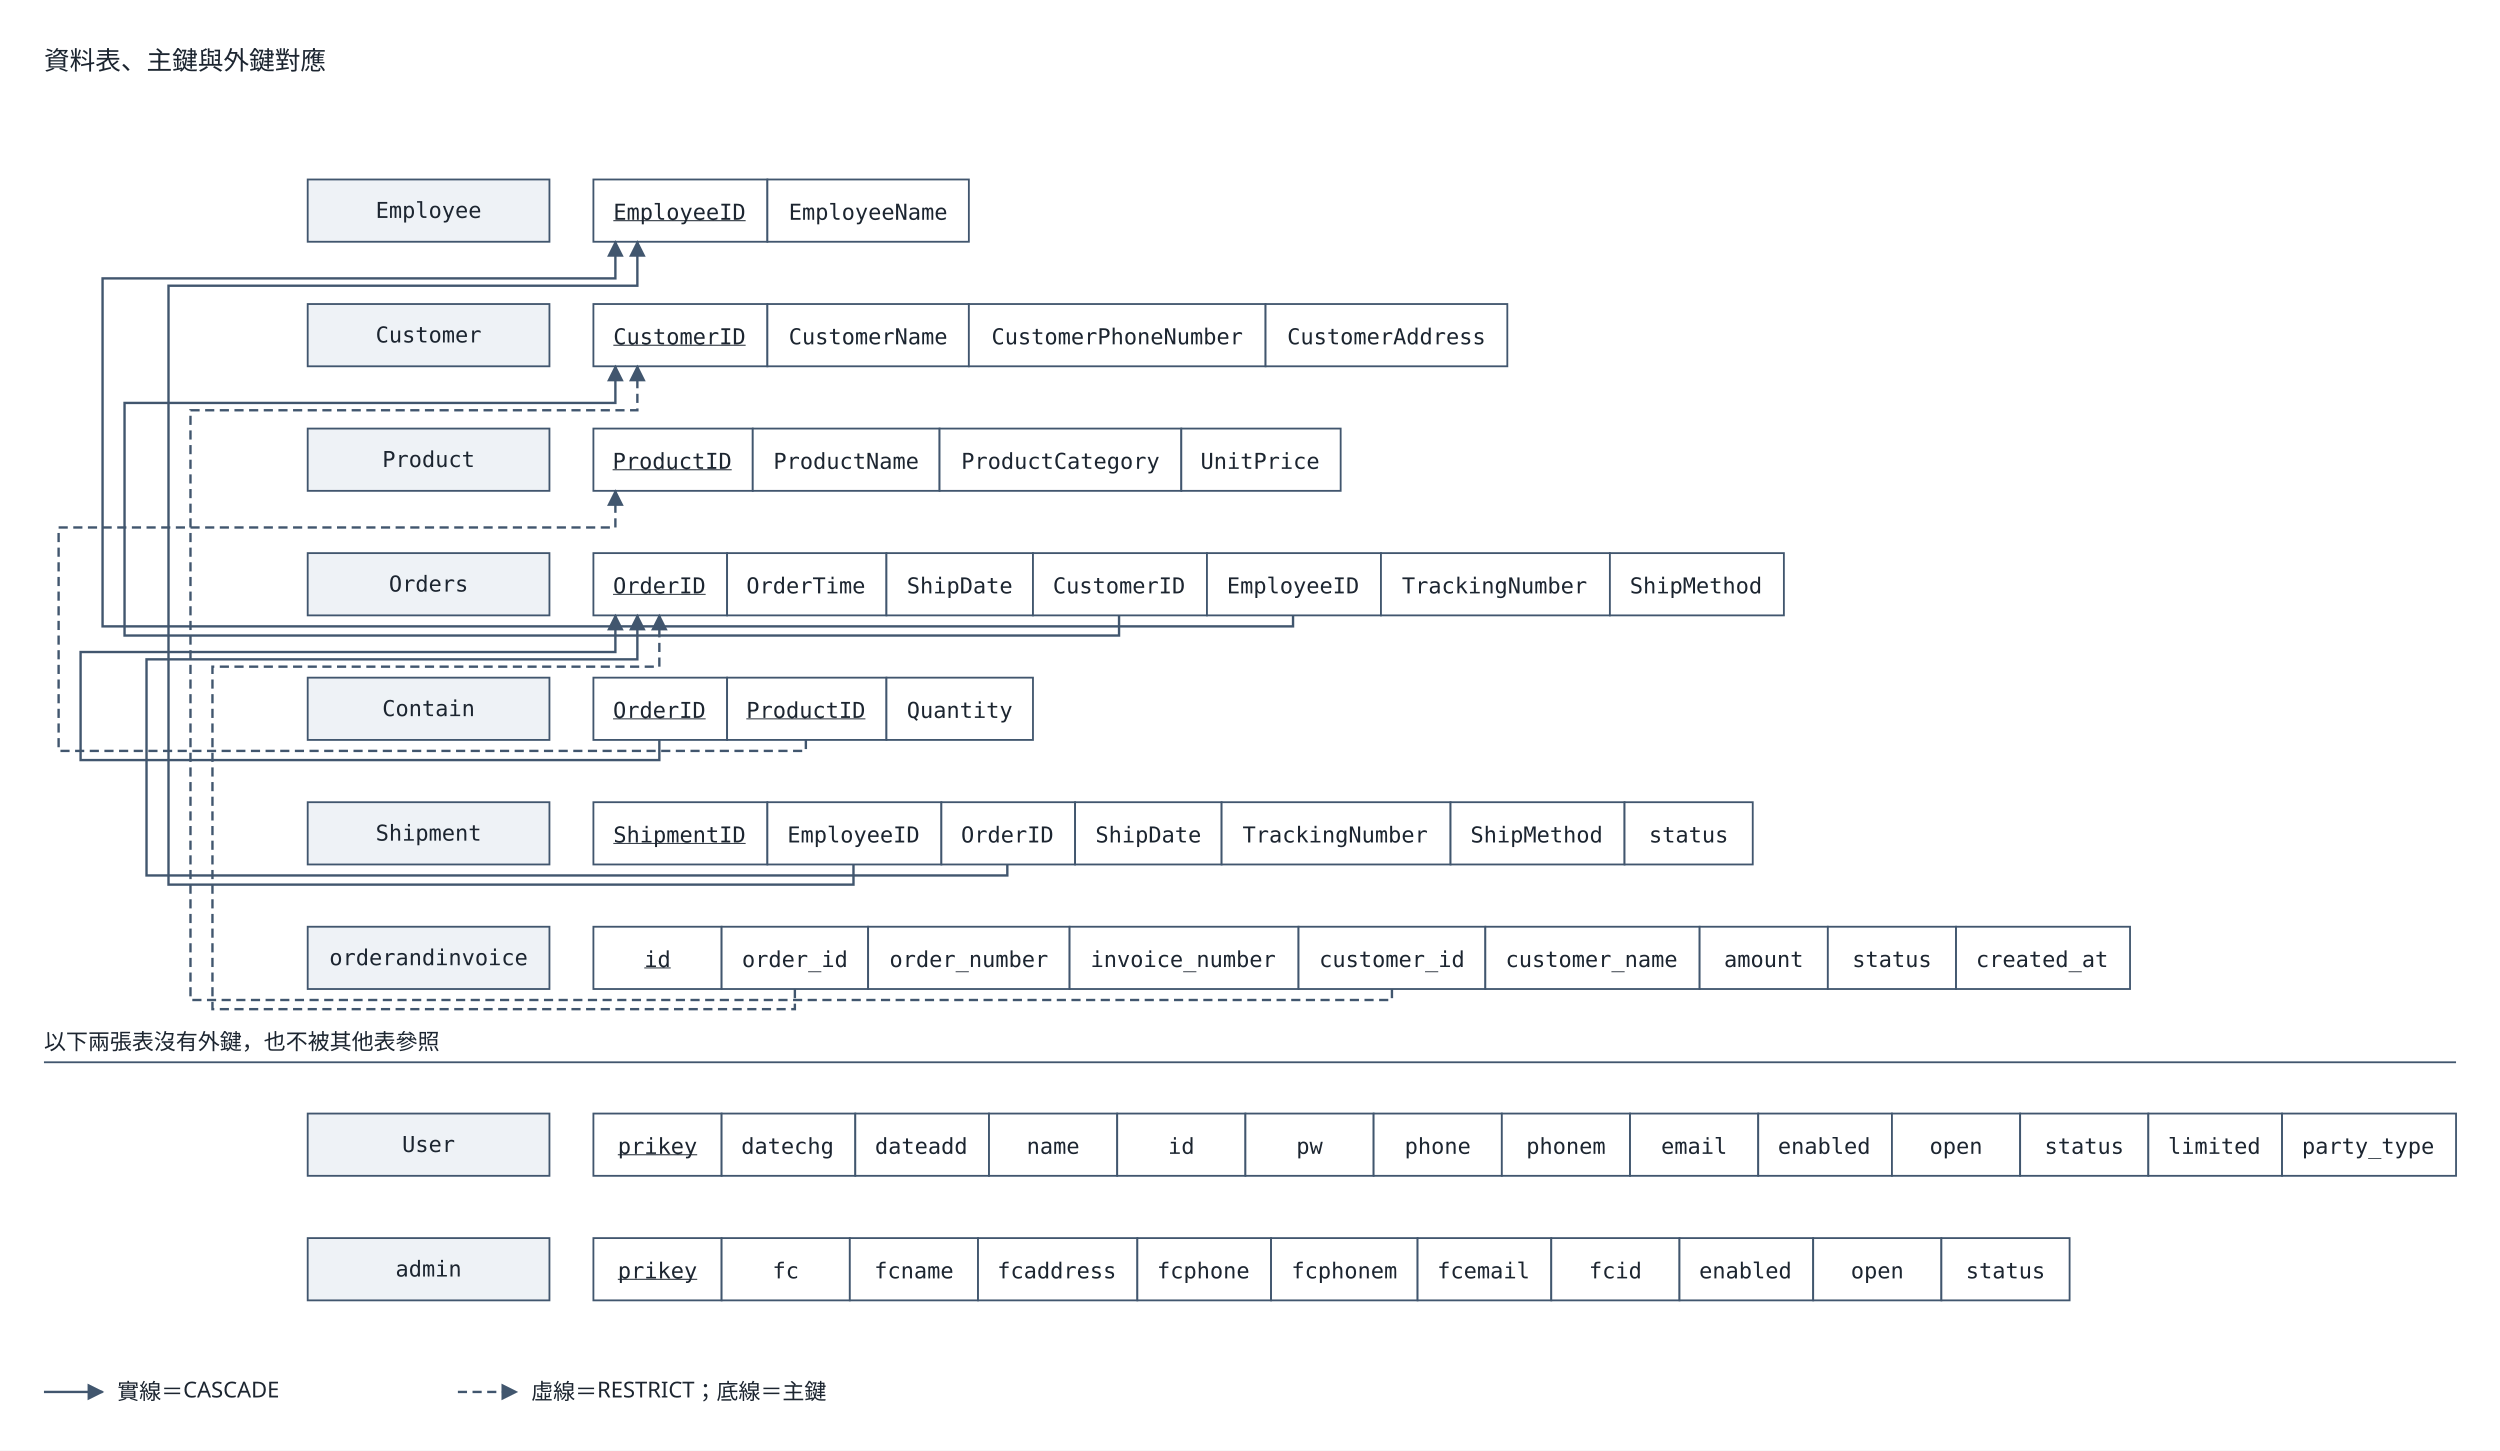
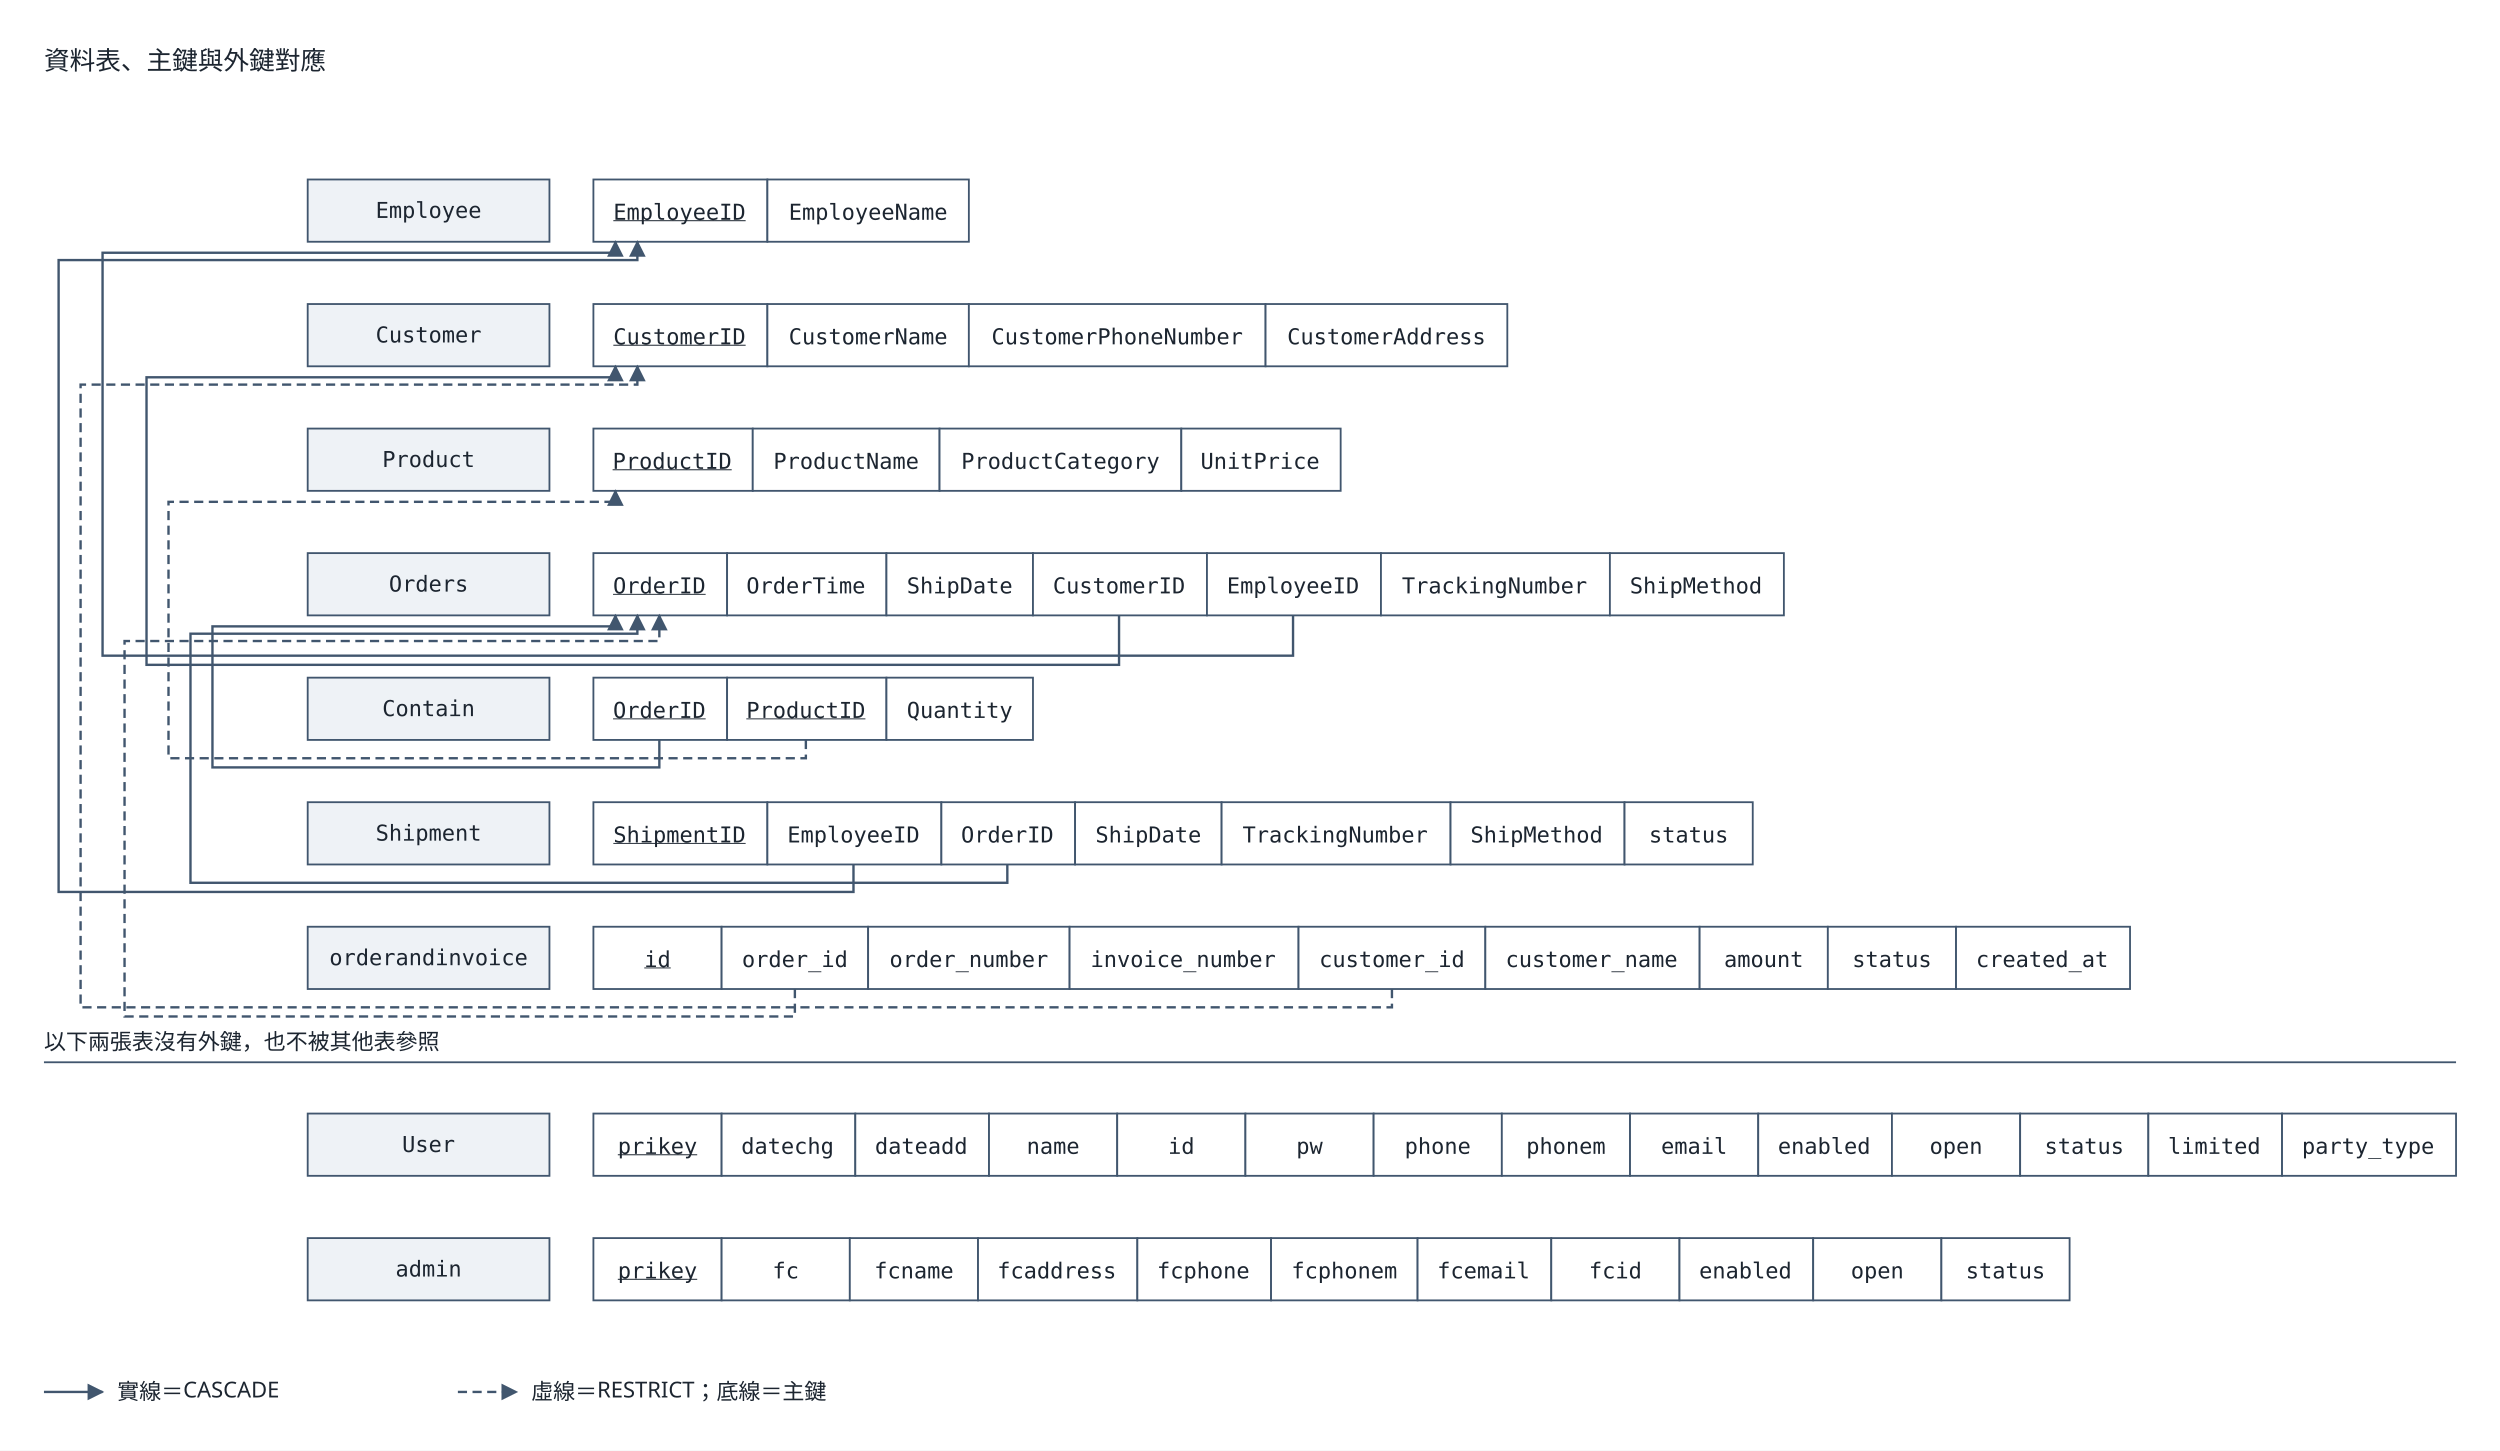
<svg xmlns="http://www.w3.org/2000/svg" width="1365" height="792" viewBox="0 0 1365 792" role="img">
  <defs>
    <marker id="arrow" viewBox="0 0 10 10" refX="9" refY="5" markerWidth="7" markerHeight="7" orient="auto">
      <path d="M 0 0 L 10 5 L 0 10 z" fill="#41566e" />
    </marker>
  </defs>
  <rect data-kind="background" x="0" y="0" width="1365" height="792" fill="#ffffff" />
  <text data-kind="caption" x="24" y="38" fill="#1c2530" font-family="&quot;Microsoft JhengHei&quot;, &quot;Noto Sans TC&quot;, &quot;PingFang TC&quot;, sans-serif" font-size="14">資料表、主鍵與外鍵對應</text>
  <rect data-kind="table" data-table="Employee" x="168" y="98" width="132" height="34" fill="#eef2f6" stroke="#41566e" stroke-width="1" />
  <text data-kind="table-name" data-table="Employee" x="234" y="119" text-anchor="middle" fill="#1c2530" font-family="Consolas, Menlo, &quot;DejaVu Sans Mono&quot;, monospace" font-size="12">Employee</text>
  <rect data-kind="field" data-table="Employee" data-column="EmployeeID" x="324" y="98" width="95" height="34" fill="#ffffff" stroke="#41566e" stroke-width="1" />
  <text data-kind="field-name" data-table="Employee" data-column="EmployeeID" x="371" y="120" text-anchor="middle" fill="#1c2530" font-family="Consolas, Menlo, &quot;DejaVu Sans Mono&quot;, monospace" font-size="12" text-decoration="underline">EmployeeID</text>
  <rect data-kind="field" data-table="Employee" data-column="EmployeeName" x="419" y="98" width="110" height="34" fill="#ffffff" stroke="#41566e" stroke-width="1" />
  <text data-kind="field-name" data-table="Employee" data-column="EmployeeName" x="474" y="120" text-anchor="middle" fill="#1c2530" font-family="Consolas, Menlo, &quot;DejaVu Sans Mono&quot;, monospace" font-size="12">EmployeeName</text>
  <rect data-kind="table" data-table="Customer" x="168" y="166" width="132" height="34" fill="#eef2f6" stroke="#41566e" stroke-width="1" />
  <text data-kind="table-name" data-table="Customer" x="234" y="187" text-anchor="middle" fill="#1c2530" font-family="Consolas, Menlo, &quot;DejaVu Sans Mono&quot;, monospace" font-size="12">Customer</text>
  <rect data-kind="field" data-table="Customer" data-column="CustomerID" x="324" y="166" width="95" height="34" fill="#ffffff" stroke="#41566e" stroke-width="1" />
  <text data-kind="field-name" data-table="Customer" data-column="CustomerID" x="371" y="188" text-anchor="middle" fill="#1c2530" font-family="Consolas, Menlo, &quot;DejaVu Sans Mono&quot;, monospace" font-size="12" text-decoration="underline">CustomerID</text>
  <rect data-kind="field" data-table="Customer" data-column="CustomerName" x="419" y="166" width="110" height="34" fill="#ffffff" stroke="#41566e" stroke-width="1" />
  <text data-kind="field-name" data-table="Customer" data-column="CustomerName" x="474" y="188" text-anchor="middle" fill="#1c2530" font-family="Consolas, Menlo, &quot;DejaVu Sans Mono&quot;, monospace" font-size="12">CustomerName</text>
  <rect data-kind="field" data-table="Customer" data-column="CustomerPhoneNumber" x="529" y="166" width="162" height="34" fill="#ffffff" stroke="#41566e" stroke-width="1" />
  <text data-kind="field-name" data-table="Customer" data-column="CustomerPhoneNumber" x="610" y="188" text-anchor="middle" fill="#1c2530" font-family="Consolas, Menlo, &quot;DejaVu Sans Mono&quot;, monospace" font-size="12">CustomerPhoneNumber</text>
  <rect data-kind="field" data-table="Customer" data-column="CustomerAddress" x="691" y="166" width="132" height="34" fill="#ffffff" stroke="#41566e" stroke-width="1" />
  <text data-kind="field-name" data-table="Customer" data-column="CustomerAddress" x="757" y="188" text-anchor="middle" fill="#1c2530" font-family="Consolas, Menlo, &quot;DejaVu Sans Mono&quot;, monospace" font-size="12">CustomerAddress</text>
  <rect data-kind="table" data-table="Product" x="168" y="234" width="132" height="34" fill="#eef2f6" stroke="#41566e" stroke-width="1" />
  <text data-kind="table-name" data-table="Product" x="234" y="255" text-anchor="middle" fill="#1c2530" font-family="Consolas, Menlo, &quot;DejaVu Sans Mono&quot;, monospace" font-size="12">Product</text>
  <rect data-kind="field" data-table="Product" data-column="ProductID" x="324" y="234" width="87" height="34" fill="#ffffff" stroke="#41566e" stroke-width="1" />
  <text data-kind="field-name" data-table="Product" data-column="ProductID" x="367" y="256" text-anchor="middle" fill="#1c2530" font-family="Consolas, Menlo, &quot;DejaVu Sans Mono&quot;, monospace" font-size="12" text-decoration="underline">ProductID</text>
  <rect data-kind="field" data-table="Product" data-column="ProductName" x="411" y="234" width="102" height="34" fill="#ffffff" stroke="#41566e" stroke-width="1" />
  <text data-kind="field-name" data-table="Product" data-column="ProductName" x="462" y="256" text-anchor="middle" fill="#1c2530" font-family="Consolas, Menlo, &quot;DejaVu Sans Mono&quot;, monospace" font-size="12">ProductName</text>
  <rect data-kind="field" data-table="Product" data-column="ProductCategory" x="513" y="234" width="132" height="34" fill="#ffffff" stroke="#41566e" stroke-width="1" />
  <text data-kind="field-name" data-table="Product" data-column="ProductCategory" x="579" y="256" text-anchor="middle" fill="#1c2530" font-family="Consolas, Menlo, &quot;DejaVu Sans Mono&quot;, monospace" font-size="12">ProductCategory</text>
  <rect data-kind="field" data-table="Product" data-column="UnitPrice" x="645" y="234" width="87" height="34" fill="#ffffff" stroke="#41566e" stroke-width="1" />
  <text data-kind="field-name" data-table="Product" data-column="UnitPrice" x="688" y="256" text-anchor="middle" fill="#1c2530" font-family="Consolas, Menlo, &quot;DejaVu Sans Mono&quot;, monospace" font-size="12">UnitPrice</text>
  <rect data-kind="table" data-table="Orders" x="168" y="302" width="132" height="34" fill="#eef2f6" stroke="#41566e" stroke-width="1" />
  <text data-kind="table-name" data-table="Orders" x="234" y="323" text-anchor="middle" fill="#1c2530" font-family="Consolas, Menlo, &quot;DejaVu Sans Mono&quot;, monospace" font-size="12">Orders</text>
  <rect data-kind="field" data-table="Orders" data-column="OrderID" x="324" y="302" width="73" height="34" fill="#ffffff" stroke="#41566e" stroke-width="1" />
  <text data-kind="field-name" data-table="Orders" data-column="OrderID" x="360" y="324" text-anchor="middle" fill="#1c2530" font-family="Consolas, Menlo, &quot;DejaVu Sans Mono&quot;, monospace" font-size="12" text-decoration="underline">OrderID</text>
  <rect data-kind="field" data-table="Orders" data-column="OrderTime" x="397" y="302" width="87" height="34" fill="#ffffff" stroke="#41566e" stroke-width="1" />
  <text data-kind="field-name" data-table="Orders" data-column="OrderTime" x="440" y="324" text-anchor="middle" fill="#1c2530" font-family="Consolas, Menlo, &quot;DejaVu Sans Mono&quot;, monospace" font-size="12">OrderTime</text>
  <rect data-kind="field" data-table="Orders" data-column="ShipDate" x="484" y="302" width="80" height="34" fill="#ffffff" stroke="#41566e" stroke-width="1" />
  <text data-kind="field-name" data-table="Orders" data-column="ShipDate" x="524" y="324" text-anchor="middle" fill="#1c2530" font-family="Consolas, Menlo, &quot;DejaVu Sans Mono&quot;, monospace" font-size="12">ShipDate</text>
  <rect data-kind="field" data-table="Orders" data-column="CustomerID" x="564" y="302" width="95" height="34" fill="#ffffff" stroke="#41566e" stroke-width="1" />
  <text data-kind="field-name" data-table="Orders" data-column="CustomerID" x="611" y="324" text-anchor="middle" fill="#1c2530" font-family="Consolas, Menlo, &quot;DejaVu Sans Mono&quot;, monospace" font-size="12">CustomerID</text>
  <rect data-kind="field" data-table="Orders" data-column="EmployeeID" x="659" y="302" width="95" height="34" fill="#ffffff" stroke="#41566e" stroke-width="1" />
  <text data-kind="field-name" data-table="Orders" data-column="EmployeeID" x="706" y="324" text-anchor="middle" fill="#1c2530" font-family="Consolas, Menlo, &quot;DejaVu Sans Mono&quot;, monospace" font-size="12">EmployeeID</text>
  <rect data-kind="field" data-table="Orders" data-column="TrackingNumber" x="754" y="302" width="125" height="34" fill="#ffffff" stroke="#41566e" stroke-width="1" />
  <text data-kind="field-name" data-table="Orders" data-column="TrackingNumber" x="816" y="324" text-anchor="middle" fill="#1c2530" font-family="Consolas, Menlo, &quot;DejaVu Sans Mono&quot;, monospace" font-size="12">TrackingNumber</text>
  <rect data-kind="field" data-table="Orders" data-column="ShipMethod" x="879" y="302" width="95" height="34" fill="#ffffff" stroke="#41566e" stroke-width="1" />
  <text data-kind="field-name" data-table="Orders" data-column="ShipMethod" x="926" y="324" text-anchor="middle" fill="#1c2530" font-family="Consolas, Menlo, &quot;DejaVu Sans Mono&quot;, monospace" font-size="12">ShipMethod</text>
  <rect data-kind="table" data-table="Contain" x="168" y="370" width="132" height="34" fill="#eef2f6" stroke="#41566e" stroke-width="1" />
  <text data-kind="table-name" data-table="Contain" x="234" y="391" text-anchor="middle" fill="#1c2530" font-family="Consolas, Menlo, &quot;DejaVu Sans Mono&quot;, monospace" font-size="12">Contain</text>
  <rect data-kind="field" data-table="Contain" data-column="OrderID" x="324" y="370" width="73" height="34" fill="#ffffff" stroke="#41566e" stroke-width="1" />
  <text data-kind="field-name" data-table="Contain" data-column="OrderID" x="360" y="392" text-anchor="middle" fill="#1c2530" font-family="Consolas, Menlo, &quot;DejaVu Sans Mono&quot;, monospace" font-size="12" text-decoration="underline">OrderID</text>
  <rect data-kind="field" data-table="Contain" data-column="ProductID" x="397" y="370" width="87" height="34" fill="#ffffff" stroke="#41566e" stroke-width="1" />
  <text data-kind="field-name" data-table="Contain" data-column="ProductID" x="440" y="392" text-anchor="middle" fill="#1c2530" font-family="Consolas, Menlo, &quot;DejaVu Sans Mono&quot;, monospace" font-size="12" text-decoration="underline">ProductID</text>
  <rect data-kind="field" data-table="Contain" data-column="Quantity" x="484" y="370" width="80" height="34" fill="#ffffff" stroke="#41566e" stroke-width="1" />
  <text data-kind="field-name" data-table="Contain" data-column="Quantity" x="524" y="392" text-anchor="middle" fill="#1c2530" font-family="Consolas, Menlo, &quot;DejaVu Sans Mono&quot;, monospace" font-size="12">Quantity</text>
  <rect data-kind="table" data-table="Shipment" x="168" y="438" width="132" height="34" fill="#eef2f6" stroke="#41566e" stroke-width="1" />
  <text data-kind="table-name" data-table="Shipment" x="234" y="459" text-anchor="middle" fill="#1c2530" font-family="Consolas, Menlo, &quot;DejaVu Sans Mono&quot;, monospace" font-size="12">Shipment</text>
  <rect data-kind="field" data-table="Shipment" data-column="ShipmentID" x="324" y="438" width="95" height="34" fill="#ffffff" stroke="#41566e" stroke-width="1" />
  <text data-kind="field-name" data-table="Shipment" data-column="ShipmentID" x="371" y="460" text-anchor="middle" fill="#1c2530" font-family="Consolas, Menlo, &quot;DejaVu Sans Mono&quot;, monospace" font-size="12" text-decoration="underline">ShipmentID</text>
  <rect data-kind="field" data-table="Shipment" data-column="EmployeeID" x="419" y="438" width="95" height="34" fill="#ffffff" stroke="#41566e" stroke-width="1" />
  <text data-kind="field-name" data-table="Shipment" data-column="EmployeeID" x="466" y="460" text-anchor="middle" fill="#1c2530" font-family="Consolas, Menlo, &quot;DejaVu Sans Mono&quot;, monospace" font-size="12">EmployeeID</text>
  <rect data-kind="field" data-table="Shipment" data-column="OrderID" x="514" y="438" width="73" height="34" fill="#ffffff" stroke="#41566e" stroke-width="1" />
  <text data-kind="field-name" data-table="Shipment" data-column="OrderID" x="550" y="460" text-anchor="middle" fill="#1c2530" font-family="Consolas, Menlo, &quot;DejaVu Sans Mono&quot;, monospace" font-size="12">OrderID</text>
  <rect data-kind="field" data-table="Shipment" data-column="ShipDate" x="587" y="438" width="80" height="34" fill="#ffffff" stroke="#41566e" stroke-width="1" />
  <text data-kind="field-name" data-table="Shipment" data-column="ShipDate" x="627" y="460" text-anchor="middle" fill="#1c2530" font-family="Consolas, Menlo, &quot;DejaVu Sans Mono&quot;, monospace" font-size="12">ShipDate</text>
  <rect data-kind="field" data-table="Shipment" data-column="TrackingNumber" x="667" y="438" width="125" height="34" fill="#ffffff" stroke="#41566e" stroke-width="1" />
  <text data-kind="field-name" data-table="Shipment" data-column="TrackingNumber" x="729" y="460" text-anchor="middle" fill="#1c2530" font-family="Consolas, Menlo, &quot;DejaVu Sans Mono&quot;, monospace" font-size="12">TrackingNumber</text>
  <rect data-kind="field" data-table="Shipment" data-column="ShipMethod" x="792" y="438" width="95" height="34" fill="#ffffff" stroke="#41566e" stroke-width="1" />
  <text data-kind="field-name" data-table="Shipment" data-column="ShipMethod" x="839" y="460" text-anchor="middle" fill="#1c2530" font-family="Consolas, Menlo, &quot;DejaVu Sans Mono&quot;, monospace" font-size="12">ShipMethod</text>
  <rect data-kind="field" data-table="Shipment" data-column="status" x="887" y="438" width="70" height="34" fill="#ffffff" stroke="#41566e" stroke-width="1" />
  <text data-kind="field-name" data-table="Shipment" data-column="status" x="922" y="460" text-anchor="middle" fill="#1c2530" font-family="Consolas, Menlo, &quot;DejaVu Sans Mono&quot;, monospace" font-size="12">status</text>
  <rect data-kind="table" data-table="orderandinvoice" x="168" y="506" width="132" height="34" fill="#eef2f6" stroke="#41566e" stroke-width="1" />
  <text data-kind="table-name" data-table="orderandinvoice" x="234" y="527" text-anchor="middle" fill="#1c2530" font-family="Consolas, Menlo, &quot;DejaVu Sans Mono&quot;, monospace" font-size="12">orderandinvoice</text>
  <rect data-kind="field" data-table="orderandinvoice" data-column="id" x="324" y="506" width="70" height="34" fill="#ffffff" stroke="#41566e" stroke-width="1" />
  <text data-kind="field-name" data-table="orderandinvoice" data-column="id" x="359" y="528" text-anchor="middle" fill="#1c2530" font-family="Consolas, Menlo, &quot;DejaVu Sans Mono&quot;, monospace" font-size="12" text-decoration="underline">id</text>
  <rect data-kind="field" data-table="orderandinvoice" data-column="order_id" x="394" y="506" width="80" height="34" fill="#ffffff" stroke="#41566e" stroke-width="1" />
  <text data-kind="field-name" data-table="orderandinvoice" data-column="order_id" x="434" y="528" text-anchor="middle" fill="#1c2530" font-family="Consolas, Menlo, &quot;DejaVu Sans Mono&quot;, monospace" font-size="12">order_id</text>
  <rect data-kind="field" data-table="orderandinvoice" data-column="order_number" x="474" y="506" width="110" height="34" fill="#ffffff" stroke="#41566e" stroke-width="1" />
  <text data-kind="field-name" data-table="orderandinvoice" data-column="order_number" x="529" y="528" text-anchor="middle" fill="#1c2530" font-family="Consolas, Menlo, &quot;DejaVu Sans Mono&quot;, monospace" font-size="12">order_number</text>
  <rect data-kind="field" data-table="orderandinvoice" data-column="invoice_number" x="584" y="506" width="125" height="34" fill="#ffffff" stroke="#41566e" stroke-width="1" />
  <text data-kind="field-name" data-table="orderandinvoice" data-column="invoice_number" x="646" y="528" text-anchor="middle" fill="#1c2530" font-family="Consolas, Menlo, &quot;DejaVu Sans Mono&quot;, monospace" font-size="12">invoice_number</text>
  <rect data-kind="field" data-table="orderandinvoice" data-column="customer_id" x="709" y="506" width="102" height="34" fill="#ffffff" stroke="#41566e" stroke-width="1" />
  <text data-kind="field-name" data-table="orderandinvoice" data-column="customer_id" x="760" y="528" text-anchor="middle" fill="#1c2530" font-family="Consolas, Menlo, &quot;DejaVu Sans Mono&quot;, monospace" font-size="12">customer_id</text>
  <rect data-kind="field" data-table="orderandinvoice" data-column="customer_name" x="811" y="506" width="117" height="34" fill="#ffffff" stroke="#41566e" stroke-width="1" />
  <text data-kind="field-name" data-table="orderandinvoice" data-column="customer_name" x="869" y="528" text-anchor="middle" fill="#1c2530" font-family="Consolas, Menlo, &quot;DejaVu Sans Mono&quot;, monospace" font-size="12">customer_name</text>
  <rect data-kind="field" data-table="orderandinvoice" data-column="amount" x="928" y="506" width="70" height="34" fill="#ffffff" stroke="#41566e" stroke-width="1" />
  <text data-kind="field-name" data-table="orderandinvoice" data-column="amount" x="963" y="528" text-anchor="middle" fill="#1c2530" font-family="Consolas, Menlo, &quot;DejaVu Sans Mono&quot;, monospace" font-size="12">amount</text>
  <rect data-kind="field" data-table="orderandinvoice" data-column="status" x="998" y="506" width="70" height="34" fill="#ffffff" stroke="#41566e" stroke-width="1" />
  <text data-kind="field-name" data-table="orderandinvoice" data-column="status" x="1033" y="528" text-anchor="middle" fill="#1c2530" font-family="Consolas, Menlo, &quot;DejaVu Sans Mono&quot;, monospace" font-size="12">status</text>
  <rect data-kind="field" data-table="orderandinvoice" data-column="created_at" x="1068" y="506" width="95" height="34" fill="#ffffff" stroke="#41566e" stroke-width="1" />
  <text data-kind="field-name" data-table="orderandinvoice" data-column="created_at" x="1115" y="528" text-anchor="middle" fill="#1c2530" font-family="Consolas, Menlo, &quot;DejaVu Sans Mono&quot;, monospace" font-size="12">created_at</text>
  <rect data-kind="table" data-table="User" x="168" y="608" width="132" height="34" fill="#eef2f6" stroke="#41566e" stroke-width="1" />
  <text data-kind="table-name" data-table="User" x="234" y="629" text-anchor="middle" fill="#1c2530" font-family="Consolas, Menlo, &quot;DejaVu Sans Mono&quot;, monospace" font-size="12">User</text>
  <rect data-kind="field" data-table="User" data-column="prikey" x="324" y="608" width="70" height="34" fill="#ffffff" stroke="#41566e" stroke-width="1" />
  <text data-kind="field-name" data-table="User" data-column="prikey" x="359" y="630" text-anchor="middle" fill="#1c2530" font-family="Consolas, Menlo, &quot;DejaVu Sans Mono&quot;, monospace" font-size="12" text-decoration="underline">prikey</text>
  <rect data-kind="field" data-table="User" data-column="datechg" x="394" y="608" width="73" height="34" fill="#ffffff" stroke="#41566e" stroke-width="1" />
  <text data-kind="field-name" data-table="User" data-column="datechg" x="430" y="630" text-anchor="middle" fill="#1c2530" font-family="Consolas, Menlo, &quot;DejaVu Sans Mono&quot;, monospace" font-size="12">datechg</text>
  <rect data-kind="field" data-table="User" data-column="dateadd" x="467" y="608" width="73" height="34" fill="#ffffff" stroke="#41566e" stroke-width="1" />
  <text data-kind="field-name" data-table="User" data-column="dateadd" x="503" y="630" text-anchor="middle" fill="#1c2530" font-family="Consolas, Menlo, &quot;DejaVu Sans Mono&quot;, monospace" font-size="12">dateadd</text>
  <rect data-kind="field" data-table="User" data-column="name" x="540" y="608" width="70" height="34" fill="#ffffff" stroke="#41566e" stroke-width="1" />
  <text data-kind="field-name" data-table="User" data-column="name" x="575" y="630" text-anchor="middle" fill="#1c2530" font-family="Consolas, Menlo, &quot;DejaVu Sans Mono&quot;, monospace" font-size="12">name</text>
  <rect data-kind="field" data-table="User" data-column="id" x="610" y="608" width="70" height="34" fill="#ffffff" stroke="#41566e" stroke-width="1" />
  <text data-kind="field-name" data-table="User" data-column="id" x="645" y="630" text-anchor="middle" fill="#1c2530" font-family="Consolas, Menlo, &quot;DejaVu Sans Mono&quot;, monospace" font-size="12">id</text>
  <rect data-kind="field" data-table="User" data-column="pw" x="680" y="608" width="70" height="34" fill="#ffffff" stroke="#41566e" stroke-width="1" />
  <text data-kind="field-name" data-table="User" data-column="pw" x="715" y="630" text-anchor="middle" fill="#1c2530" font-family="Consolas, Menlo, &quot;DejaVu Sans Mono&quot;, monospace" font-size="12">pw</text>
  <rect data-kind="field" data-table="User" data-column="phone" x="750" y="608" width="70" height="34" fill="#ffffff" stroke="#41566e" stroke-width="1" />
  <text data-kind="field-name" data-table="User" data-column="phone" x="785" y="630" text-anchor="middle" fill="#1c2530" font-family="Consolas, Menlo, &quot;DejaVu Sans Mono&quot;, monospace" font-size="12">phone</text>
  <rect data-kind="field" data-table="User" data-column="phonem" x="820" y="608" width="70" height="34" fill="#ffffff" stroke="#41566e" stroke-width="1" />
  <text data-kind="field-name" data-table="User" data-column="phonem" x="855" y="630" text-anchor="middle" fill="#1c2530" font-family="Consolas, Menlo, &quot;DejaVu Sans Mono&quot;, monospace" font-size="12">phonem</text>
  <rect data-kind="field" data-table="User" data-column="email" x="890" y="608" width="70" height="34" fill="#ffffff" stroke="#41566e" stroke-width="1" />
  <text data-kind="field-name" data-table="User" data-column="email" x="925" y="630" text-anchor="middle" fill="#1c2530" font-family="Consolas, Menlo, &quot;DejaVu Sans Mono&quot;, monospace" font-size="12">email</text>
  <rect data-kind="field" data-table="User" data-column="enabled" x="960" y="608" width="73" height="34" fill="#ffffff" stroke="#41566e" stroke-width="1" />
  <text data-kind="field-name" data-table="User" data-column="enabled" x="996" y="630" text-anchor="middle" fill="#1c2530" font-family="Consolas, Menlo, &quot;DejaVu Sans Mono&quot;, monospace" font-size="12">enabled</text>
  <rect data-kind="field" data-table="User" data-column="open" x="1033" y="608" width="70" height="34" fill="#ffffff" stroke="#41566e" stroke-width="1" />
  <text data-kind="field-name" data-table="User" data-column="open" x="1068" y="630" text-anchor="middle" fill="#1c2530" font-family="Consolas, Menlo, &quot;DejaVu Sans Mono&quot;, monospace" font-size="12">open</text>
  <rect data-kind="field" data-table="User" data-column="status" x="1103" y="608" width="70" height="34" fill="#ffffff" stroke="#41566e" stroke-width="1" />
  <text data-kind="field-name" data-table="User" data-column="status" x="1138" y="630" text-anchor="middle" fill="#1c2530" font-family="Consolas, Menlo, &quot;DejaVu Sans Mono&quot;, monospace" font-size="12">status</text>
  <rect data-kind="field" data-table="User" data-column="limited" x="1173" y="608" width="73" height="34" fill="#ffffff" stroke="#41566e" stroke-width="1" />
  <text data-kind="field-name" data-table="User" data-column="limited" x="1209" y="630" text-anchor="middle" fill="#1c2530" font-family="Consolas, Menlo, &quot;DejaVu Sans Mono&quot;, monospace" font-size="12">limited</text>
  <rect data-kind="field" data-table="User" data-column="party_type" x="1246" y="608" width="95" height="34" fill="#ffffff" stroke="#41566e" stroke-width="1" />
  <text data-kind="field-name" data-table="User" data-column="party_type" x="1293" y="630" text-anchor="middle" fill="#1c2530" font-family="Consolas, Menlo, &quot;DejaVu Sans Mono&quot;, monospace" font-size="12">party_type</text>
  <rect data-kind="table" data-table="admin" x="168" y="676" width="132" height="34" fill="#eef2f6" stroke="#41566e" stroke-width="1" />
  <text data-kind="table-name" data-table="admin" x="234" y="697" text-anchor="middle" fill="#1c2530" font-family="Consolas, Menlo, &quot;DejaVu Sans Mono&quot;, monospace" font-size="12">admin</text>
  <rect data-kind="field" data-table="admin" data-column="prikey" x="324" y="676" width="70" height="34" fill="#ffffff" stroke="#41566e" stroke-width="1" />
  <text data-kind="field-name" data-table="admin" data-column="prikey" x="359" y="698" text-anchor="middle" fill="#1c2530" font-family="Consolas, Menlo, &quot;DejaVu Sans Mono&quot;, monospace" font-size="12" text-decoration="underline">prikey</text>
  <rect data-kind="field" data-table="admin" data-column="fc" x="394" y="676" width="70" height="34" fill="#ffffff" stroke="#41566e" stroke-width="1" />
  <text data-kind="field-name" data-table="admin" data-column="fc" x="429" y="698" text-anchor="middle" fill="#1c2530" font-family="Consolas, Menlo, &quot;DejaVu Sans Mono&quot;, monospace" font-size="12">fc</text>
  <rect data-kind="field" data-table="admin" data-column="fcname" x="464" y="676" width="70" height="34" fill="#ffffff" stroke="#41566e" stroke-width="1" />
  <text data-kind="field-name" data-table="admin" data-column="fcname" x="499" y="698" text-anchor="middle" fill="#1c2530" font-family="Consolas, Menlo, &quot;DejaVu Sans Mono&quot;, monospace" font-size="12">fcname</text>
  <rect data-kind="field" data-table="admin" data-column="fcaddress" x="534" y="676" width="87" height="34" fill="#ffffff" stroke="#41566e" stroke-width="1" />
  <text data-kind="field-name" data-table="admin" data-column="fcaddress" x="577" y="698" text-anchor="middle" fill="#1c2530" font-family="Consolas, Menlo, &quot;DejaVu Sans Mono&quot;, monospace" font-size="12">fcaddress</text>
  <rect data-kind="field" data-table="admin" data-column="fcphone" x="621" y="676" width="73" height="34" fill="#ffffff" stroke="#41566e" stroke-width="1" />
  <text data-kind="field-name" data-table="admin" data-column="fcphone" x="657" y="698" text-anchor="middle" fill="#1c2530" font-family="Consolas, Menlo, &quot;DejaVu Sans Mono&quot;, monospace" font-size="12">fcphone</text>
  <rect data-kind="field" data-table="admin" data-column="fcphonem" x="694" y="676" width="80" height="34" fill="#ffffff" stroke="#41566e" stroke-width="1" />
  <text data-kind="field-name" data-table="admin" data-column="fcphonem" x="734" y="698" text-anchor="middle" fill="#1c2530" font-family="Consolas, Menlo, &quot;DejaVu Sans Mono&quot;, monospace" font-size="12">fcphonem</text>
  <rect data-kind="field" data-table="admin" data-column="fcemail" x="774" y="676" width="73" height="34" fill="#ffffff" stroke="#41566e" stroke-width="1" />
  <text data-kind="field-name" data-table="admin" data-column="fcemail" x="810" y="698" text-anchor="middle" fill="#1c2530" font-family="Consolas, Menlo, &quot;DejaVu Sans Mono&quot;, monospace" font-size="12">fcemail</text>
  <rect data-kind="field" data-table="admin" data-column="fcid" x="847" y="676" width="70" height="34" fill="#ffffff" stroke="#41566e" stroke-width="1" />
  <text data-kind="field-name" data-table="admin" data-column="fcid" x="882" y="698" text-anchor="middle" fill="#1c2530" font-family="Consolas, Menlo, &quot;DejaVu Sans Mono&quot;, monospace" font-size="12">fcid</text>
  <rect data-kind="field" data-table="admin" data-column="enabled" x="917" y="676" width="73" height="34" fill="#ffffff" stroke="#41566e" stroke-width="1" />
  <text data-kind="field-name" data-table="admin" data-column="enabled" x="953" y="698" text-anchor="middle" fill="#1c2530" font-family="Consolas, Menlo, &quot;DejaVu Sans Mono&quot;, monospace" font-size="12">enabled</text>
  <rect data-kind="field" data-table="admin" data-column="open" x="990" y="676" width="70" height="34" fill="#ffffff" stroke="#41566e" stroke-width="1" />
  <text data-kind="field-name" data-table="admin" data-column="open" x="1025" y="698" text-anchor="middle" fill="#1c2530" font-family="Consolas, Menlo, &quot;DejaVu Sans Mono&quot;, monospace" font-size="12">open</text>
  <rect data-kind="field" data-table="admin" data-column="status" x="1060" y="676" width="70" height="34" fill="#ffffff" stroke="#41566e" stroke-width="1" />
  <text data-kind="field-name" data-table="admin" data-column="status" x="1095" y="698" text-anchor="middle" fill="#1c2530" font-family="Consolas, Menlo, &quot;DejaVu Sans Mono&quot;, monospace" font-size="12">status</text>
  <line data-kind="separator" x1="24" y1="580" x2="1341" y2="580" stroke="#41566e" stroke-width="1" />
  <text data-kind="isolated-note" x="24" y="573" fill="#1c2530" font-family="&quot;Microsoft JhengHei&quot;, &quot;Noto Sans TC&quot;, &quot;PingFang TC&quot;, sans-serif" font-size="12">以下兩張表沒有外鍵，也不被其他表參照</text>
-   <path data-kind="fk" data-from="Contain.ProductID" data-to="Product.ProductID" data-delete="RESTRICT" d="M 440 404 V 410 H 32 V 288 H 336 V 268" fill="none" stroke="#41566e" stroke-width="1.3" marker-end="url(#arrow)" stroke-dasharray="5 3" />
-   <path data-kind="fk" data-from="Contain.OrderID" data-to="Orders.OrderID" data-delete="CASCADE" d="M 360 404 V 415 H 44 V 356 H 336 V 336" fill="none" stroke="#41566e" stroke-width="1.3" marker-end="url(#arrow)" />
-   <path data-kind="fk" data-from="Orders.EmployeeID" data-to="Employee.EmployeeID" data-delete="CASCADE" d="M 706 336 V 342 H 56 V 152 H 336 V 132" fill="none" stroke="#41566e" stroke-width="1.3" marker-end="url(#arrow)" />
-   <path data-kind="fk" data-from="Orders.CustomerID" data-to="Customer.CustomerID" data-delete="CASCADE" d="M 611 336 V 347 H 68 V 220 H 336 V 200" fill="none" stroke="#41566e" stroke-width="1.3" marker-end="url(#arrow)" />
-   <path data-kind="fk" data-from="Shipment.OrderID" data-to="Orders.OrderID" data-delete="CASCADE" d="M 550 472 V 478 H 80 V 360 H 348 V 336" fill="none" stroke="#41566e" stroke-width="1.3" marker-end="url(#arrow)" />
-   <path data-kind="fk" data-from="Shipment.EmployeeID" data-to="Employee.EmployeeID" data-delete="CASCADE" d="M 466 472 V 483 H 92 V 156 H 348 V 132" fill="none" stroke="#41566e" stroke-width="1.3" marker-end="url(#arrow)" />
-   <path data-kind="fk" data-from="orderandinvoice.customer_id" data-to="Customer.CustomerID" data-delete="RESTRICT" d="M 760 540 V 546 H 104 V 224 H 348 V 200" fill="none" stroke="#41566e" stroke-width="1.3" marker-end="url(#arrow)" stroke-dasharray="5 3" />
-   <path data-kind="fk" data-from="orderandinvoice.order_id" data-to="Orders.OrderID" data-delete="RESTRICT" d="M 434 540 V 551 H 116 V 364 H 360 V 336" fill="none" stroke="#41566e" stroke-width="1.3" marker-end="url(#arrow)" stroke-dasharray="5 3" />
+   <path data-kind="fk" data-from="Contain.ProductID" data-to="Product.ProductID" data-delete="RESTRICT" d="M 440 404 V 414 H 92 V 274 H 336 V 268" fill="none" stroke="#41566e" stroke-width="1.3" marker-end="url(#arrow)" stroke-dasharray="5 3" />
+   <path data-kind="fk" data-from="Contain.OrderID" data-to="Orders.OrderID" data-delete="CASCADE" d="M 360 404 V 419 H 116 V 342 H 336 V 336" fill="none" stroke="#41566e" stroke-width="1.3" marker-end="url(#arrow)" />
+   <path data-kind="fk" data-from="Orders.EmployeeID" data-to="Employee.EmployeeID" data-delete="CASCADE" d="M 706 336 V 358 H 56 V 138 H 336 V 132" fill="none" stroke="#41566e" stroke-width="1.3" marker-end="url(#arrow)" />
+   <path data-kind="fk" data-from="Orders.CustomerID" data-to="Customer.CustomerID" data-delete="CASCADE" d="M 611 336 V 363 H 80 V 206 H 336 V 200" fill="none" stroke="#41566e" stroke-width="1.3" marker-end="url(#arrow)" />
+   <path data-kind="fk" data-from="Shipment.OrderID" data-to="Orders.OrderID" data-delete="CASCADE" d="M 550 472 V 482 H 104 V 346 H 348 V 336" fill="none" stroke="#41566e" stroke-width="1.3" marker-end="url(#arrow)" />
+   <path data-kind="fk" data-from="Shipment.EmployeeID" data-to="Employee.EmployeeID" data-delete="CASCADE" d="M 466 472 V 487 H 32 V 142 H 348 V 132" fill="none" stroke="#41566e" stroke-width="1.3" marker-end="url(#arrow)" />
+   <path data-kind="fk" data-from="orderandinvoice.customer_id" data-to="Customer.CustomerID" data-delete="RESTRICT" d="M 760 540 V 550 H 44 V 210 H 348 V 200" fill="none" stroke="#41566e" stroke-width="1.3" marker-end="url(#arrow)" stroke-dasharray="5 3" />
+   <path data-kind="fk" data-from="orderandinvoice.order_id" data-to="Orders.OrderID" data-delete="RESTRICT" d="M 434 540 V 555 H 68 V 350 H 360 V 336" fill="none" stroke="#41566e" stroke-width="1.3" marker-end="url(#arrow)" stroke-dasharray="5 3" />
  <line data-kind="legend-cascade" x1="24" y1="760" x2="56" y2="760" stroke="#41566e" stroke-width="1.3" marker-end="url(#arrow)" />
  <text data-kind="legend" x="64" y="764" fill="#1c2530" font-family="&quot;Microsoft JhengHei&quot;, &quot;Noto Sans TC&quot;, &quot;PingFang TC&quot;, sans-serif" font-size="12">實線＝CASCADE</text>
  <line data-kind="legend-restrict" x1="250" y1="760" x2="282" y2="760" stroke="#41566e" stroke-width="1.3" stroke-dasharray="5 3" marker-end="url(#arrow)" />
  <text data-kind="legend" x="290" y="764" fill="#1c2530" font-family="&quot;Microsoft JhengHei&quot;, &quot;Noto Sans TC&quot;, &quot;PingFang TC&quot;, sans-serif" font-size="12">虛線＝RESTRICT；底線＝主鍵</text>
</svg>
